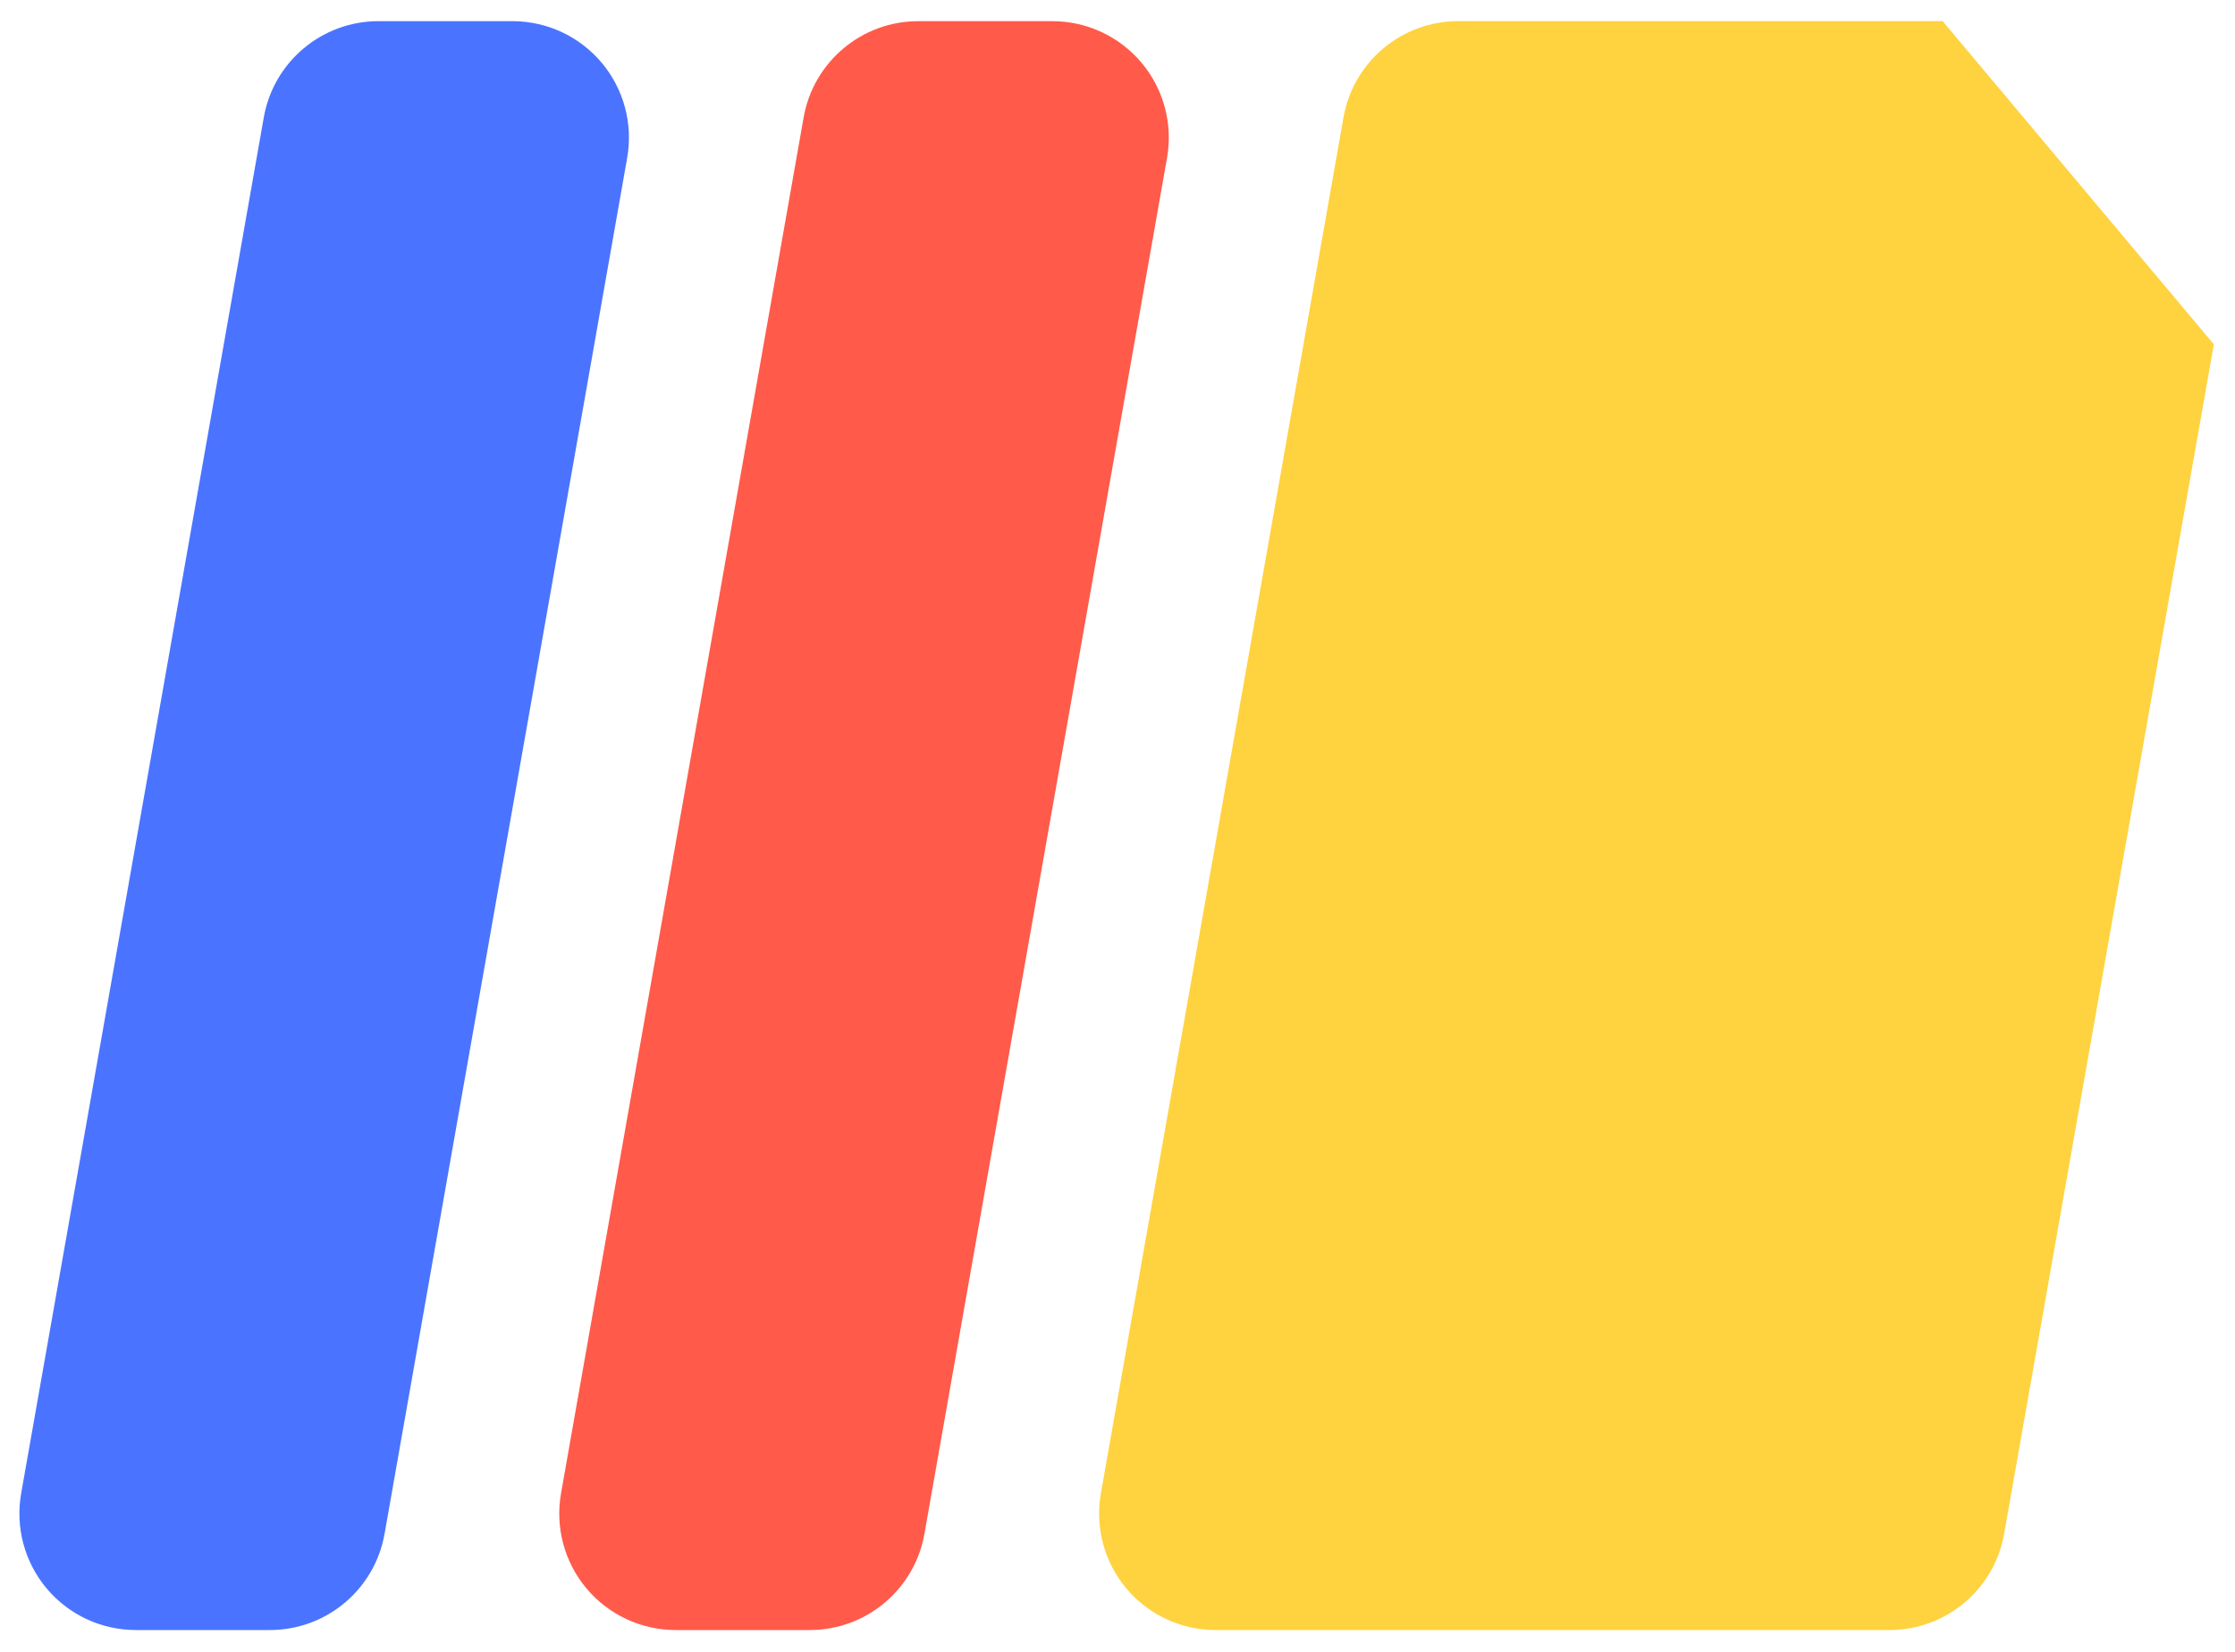
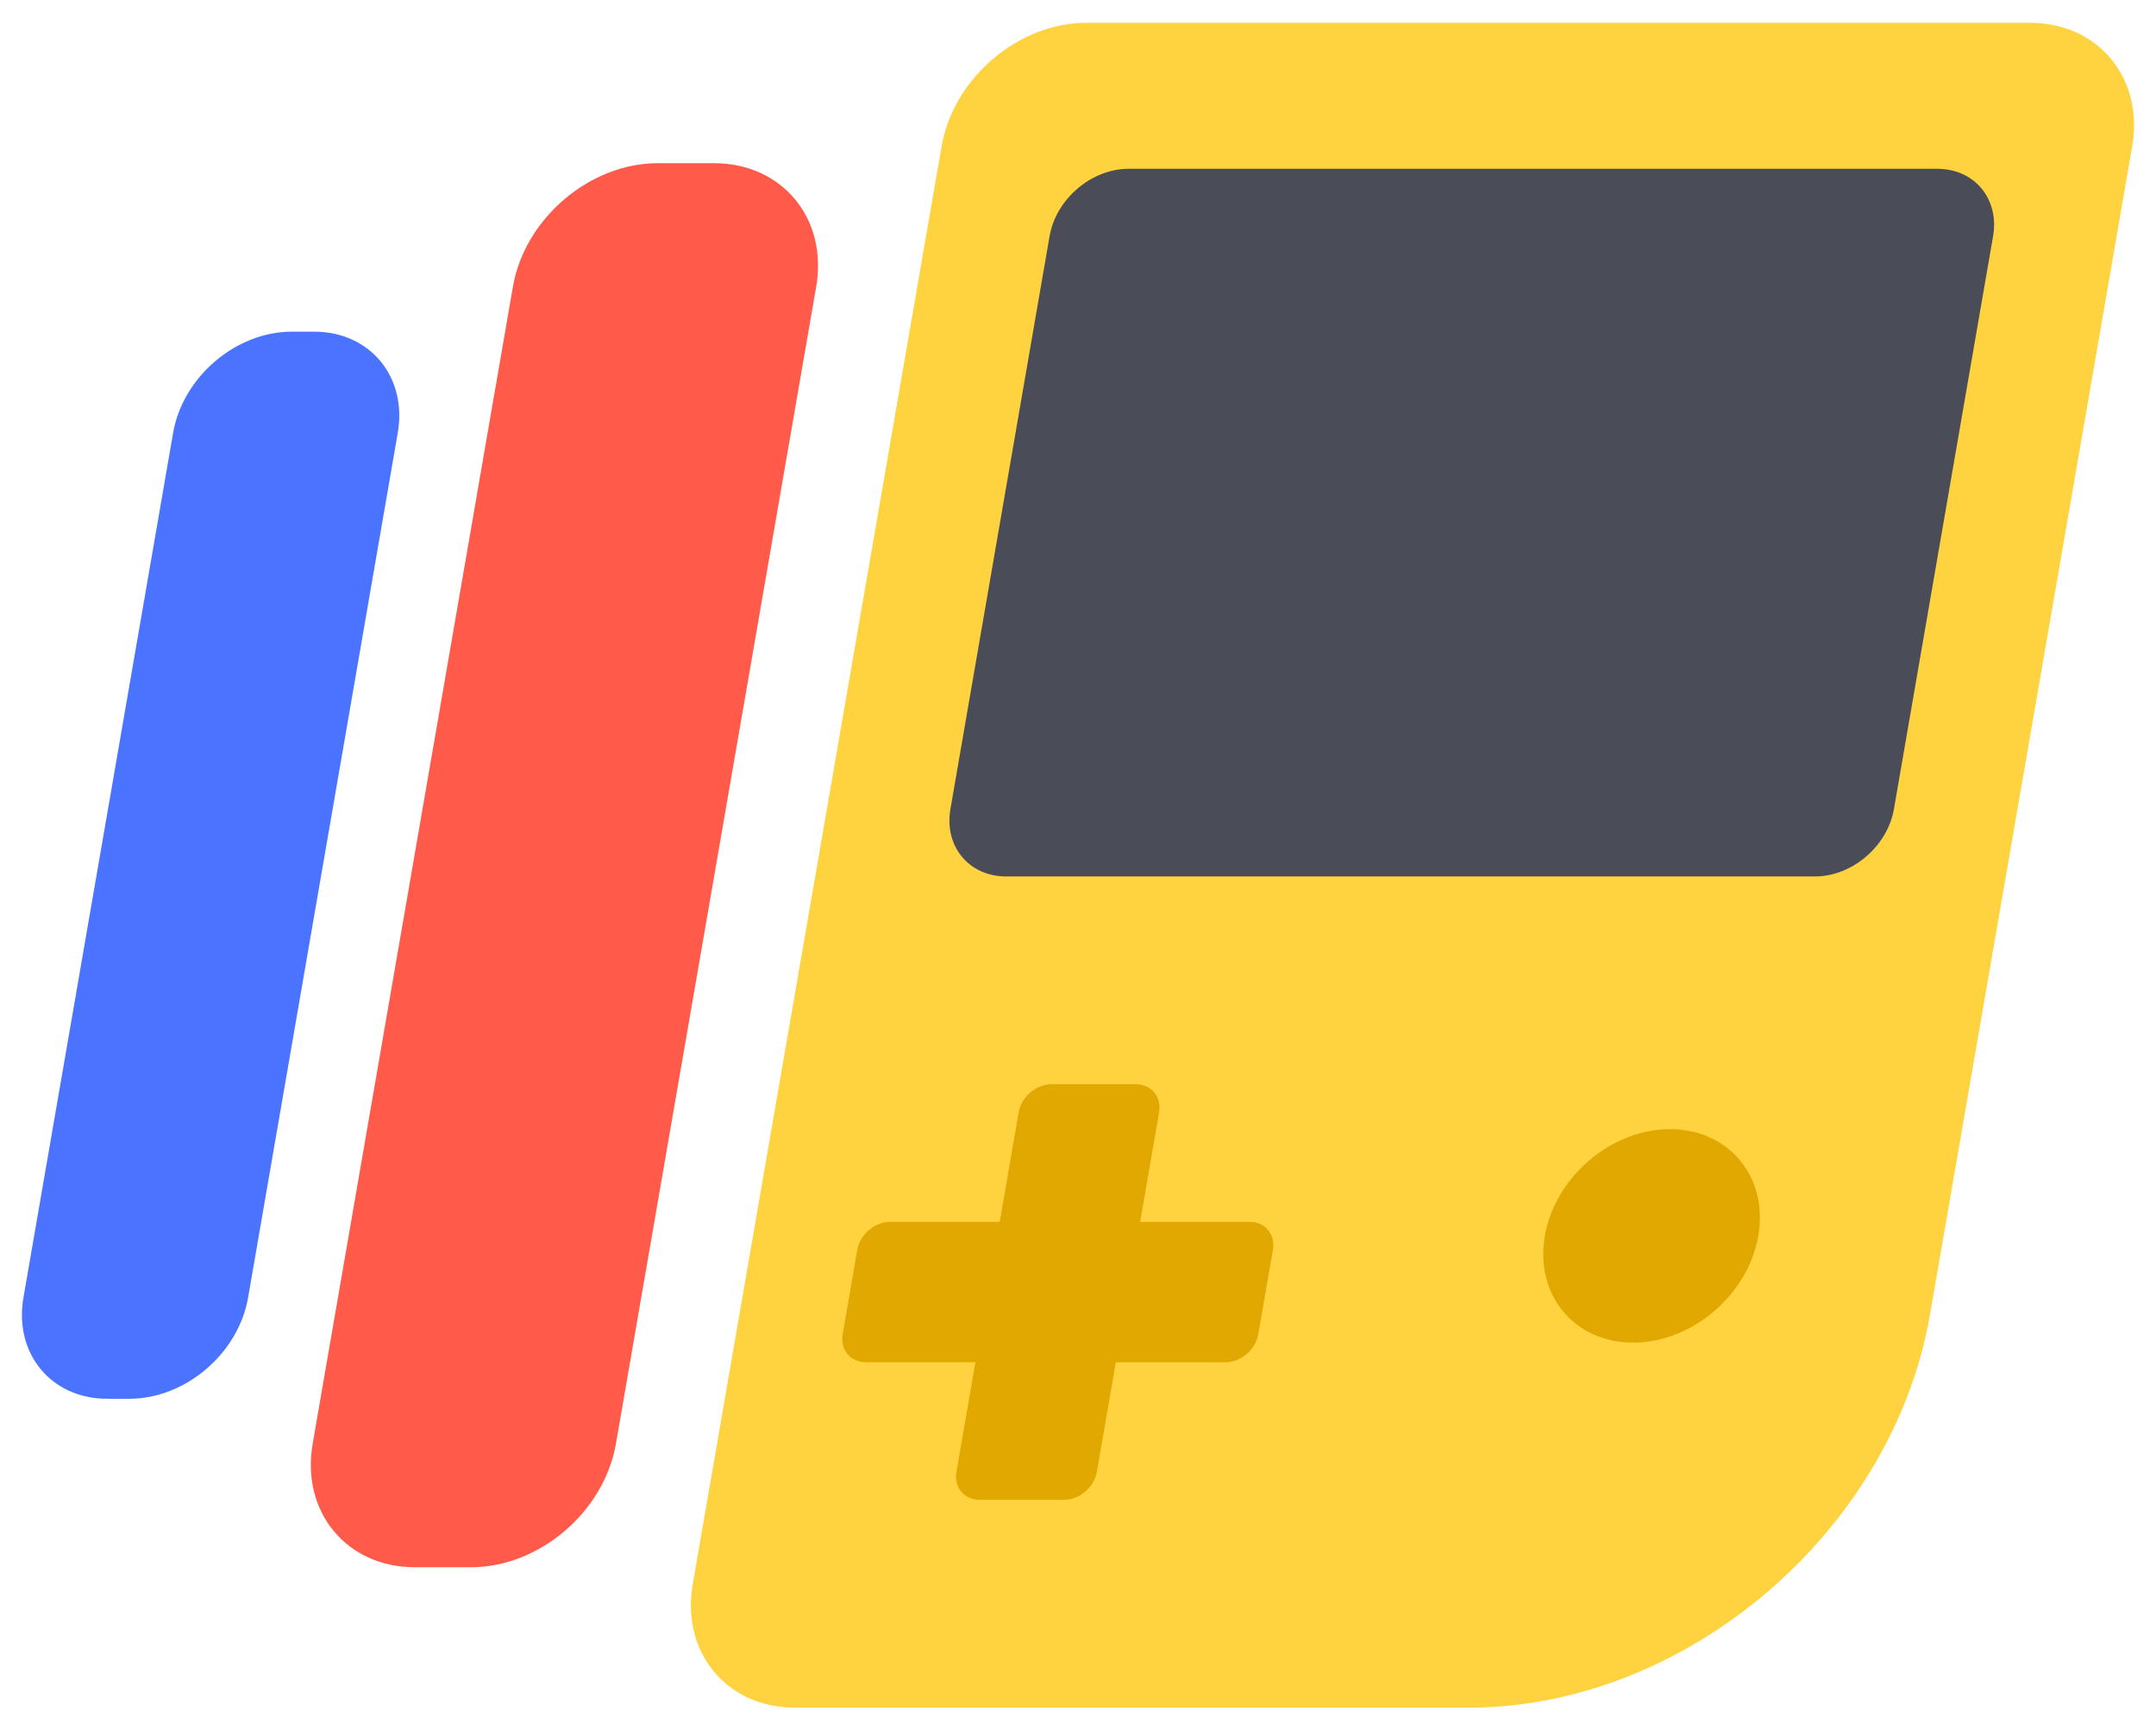
- <svg xmlns="http://www.w3.org/2000/svg" viewBox="41.75 100 422.28 312">
-   <g id="icon">
-     <path fill="#4A74FF" d="M67.42 408A22 22 0 0 1 45.75 382.18L91.59 122.18A22 22 0 0 1 113.26 104L138.58 104A22 22 0 0 1 160.25 129.82L114.41 389.82A22 22 0 0 1 92.74 408Z" />
-     <path fill="#FF5A4A" d="M169.42 408A22 22 0 0 1 147.75 382.18L193.59 122.18A22 22 0 0 1 215.26 104L240.58 104A22 22 0 0 1 262.25 129.82L216.41 389.82A22 22 0 0 1 194.74 408Z" />
-     <path fill="#FFD23F" d="M271.42 408A22 22 0 0 1 249.75 382.18L295.59 122.18A22 22 0 0 1 317.26 104L408.8 104L460.03 165.06L420.41 389.82A22 22 0 0 1 398.74 408Z" />
+ <svg xmlns="http://www.w3.org/2000/svg" viewBox="61.00 95.25 399.25 320.25">
+   <g id="icon" transform="matrix(1.04 0 -0.18 1.04 106.2 99.47)">
+     <path fill="#4A74FF" d="M18 55H22A18 18 0 0 1 40 73V227A18 18 0 0 1 22 245H18A18 18 0 0 1 0 227V73A18 18 0 0 1 18 55Z" />
+     <path fill="#FF5A4A" d="M78 25H88A22 22 0 0 1 110 47V253A22 22 0 0 1 88 275H78A22 22 0 0 1 56 253V47A22 22 0 0 1 78 25Z" />
+     <path fill="#FFD23F" d="M150 0H318A22 22 0 0 1 340 22V230A70 70 0 0 1 270 300H150A22 22 0 0 1 128 278V22A22 22 0 0 1 150 0Z" />
+     <path fill="#4A4C58" d="M162 26H306A12 12 0 0 1 318 38V140A12 12 0 0 1 306 152H162A12 12 0 0 1 150 140V38A12 12 0 0 1 162 26Z" />
+     <path fill="#E0A800" d="M171.5 194A5 5 0 0 1 176.5 189H191.5A5 5 0 0 1 196.5 194V213.5H216A5 5 0 0 1 221 218.5V233.5A5 5 0 0 1 216 238.5H196.5V258A5 5 0 0 1 191.5 263H176.5A5 5 0 0 1 171.5 258V238.5H152A5 5 0 0 1 147 233.5V218.5A5 5 0 0 1 152 213.5H171.5Z" />
+     <path fill="#E0A800" d="M269 216A19 19 0 1 0 307 216A19 19 0 1 0 269 216Z" />
  </g>
</svg>
